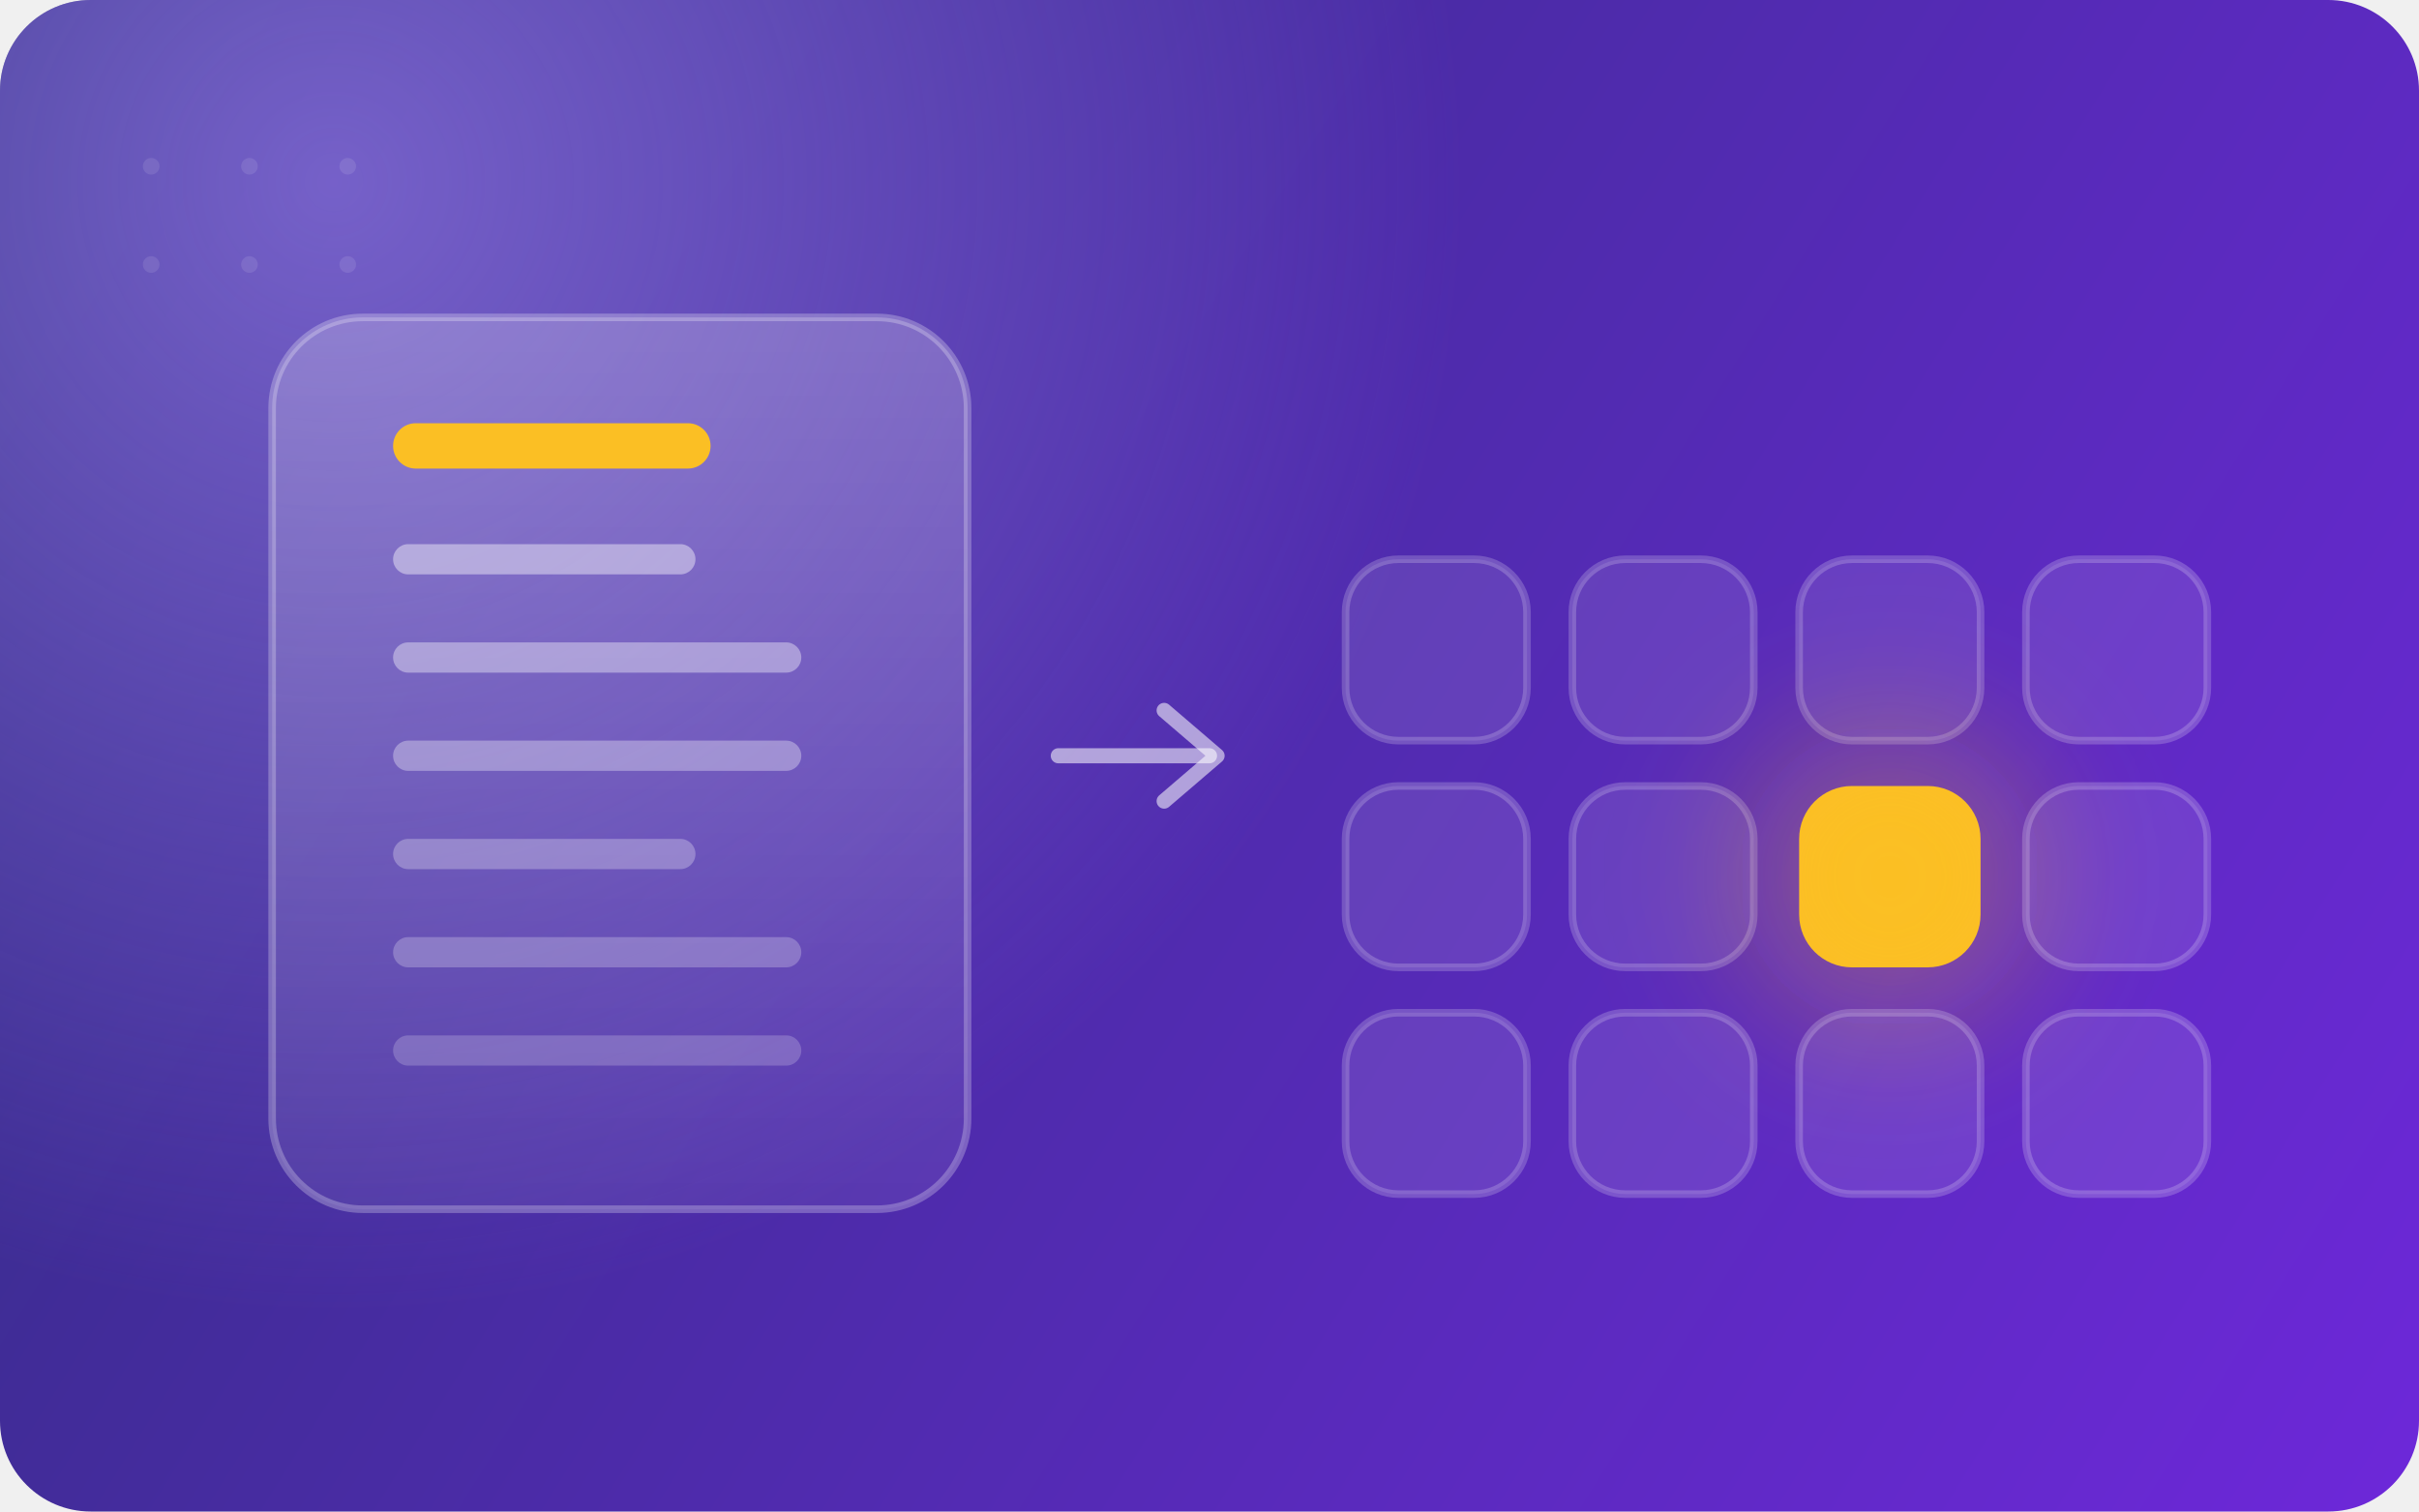
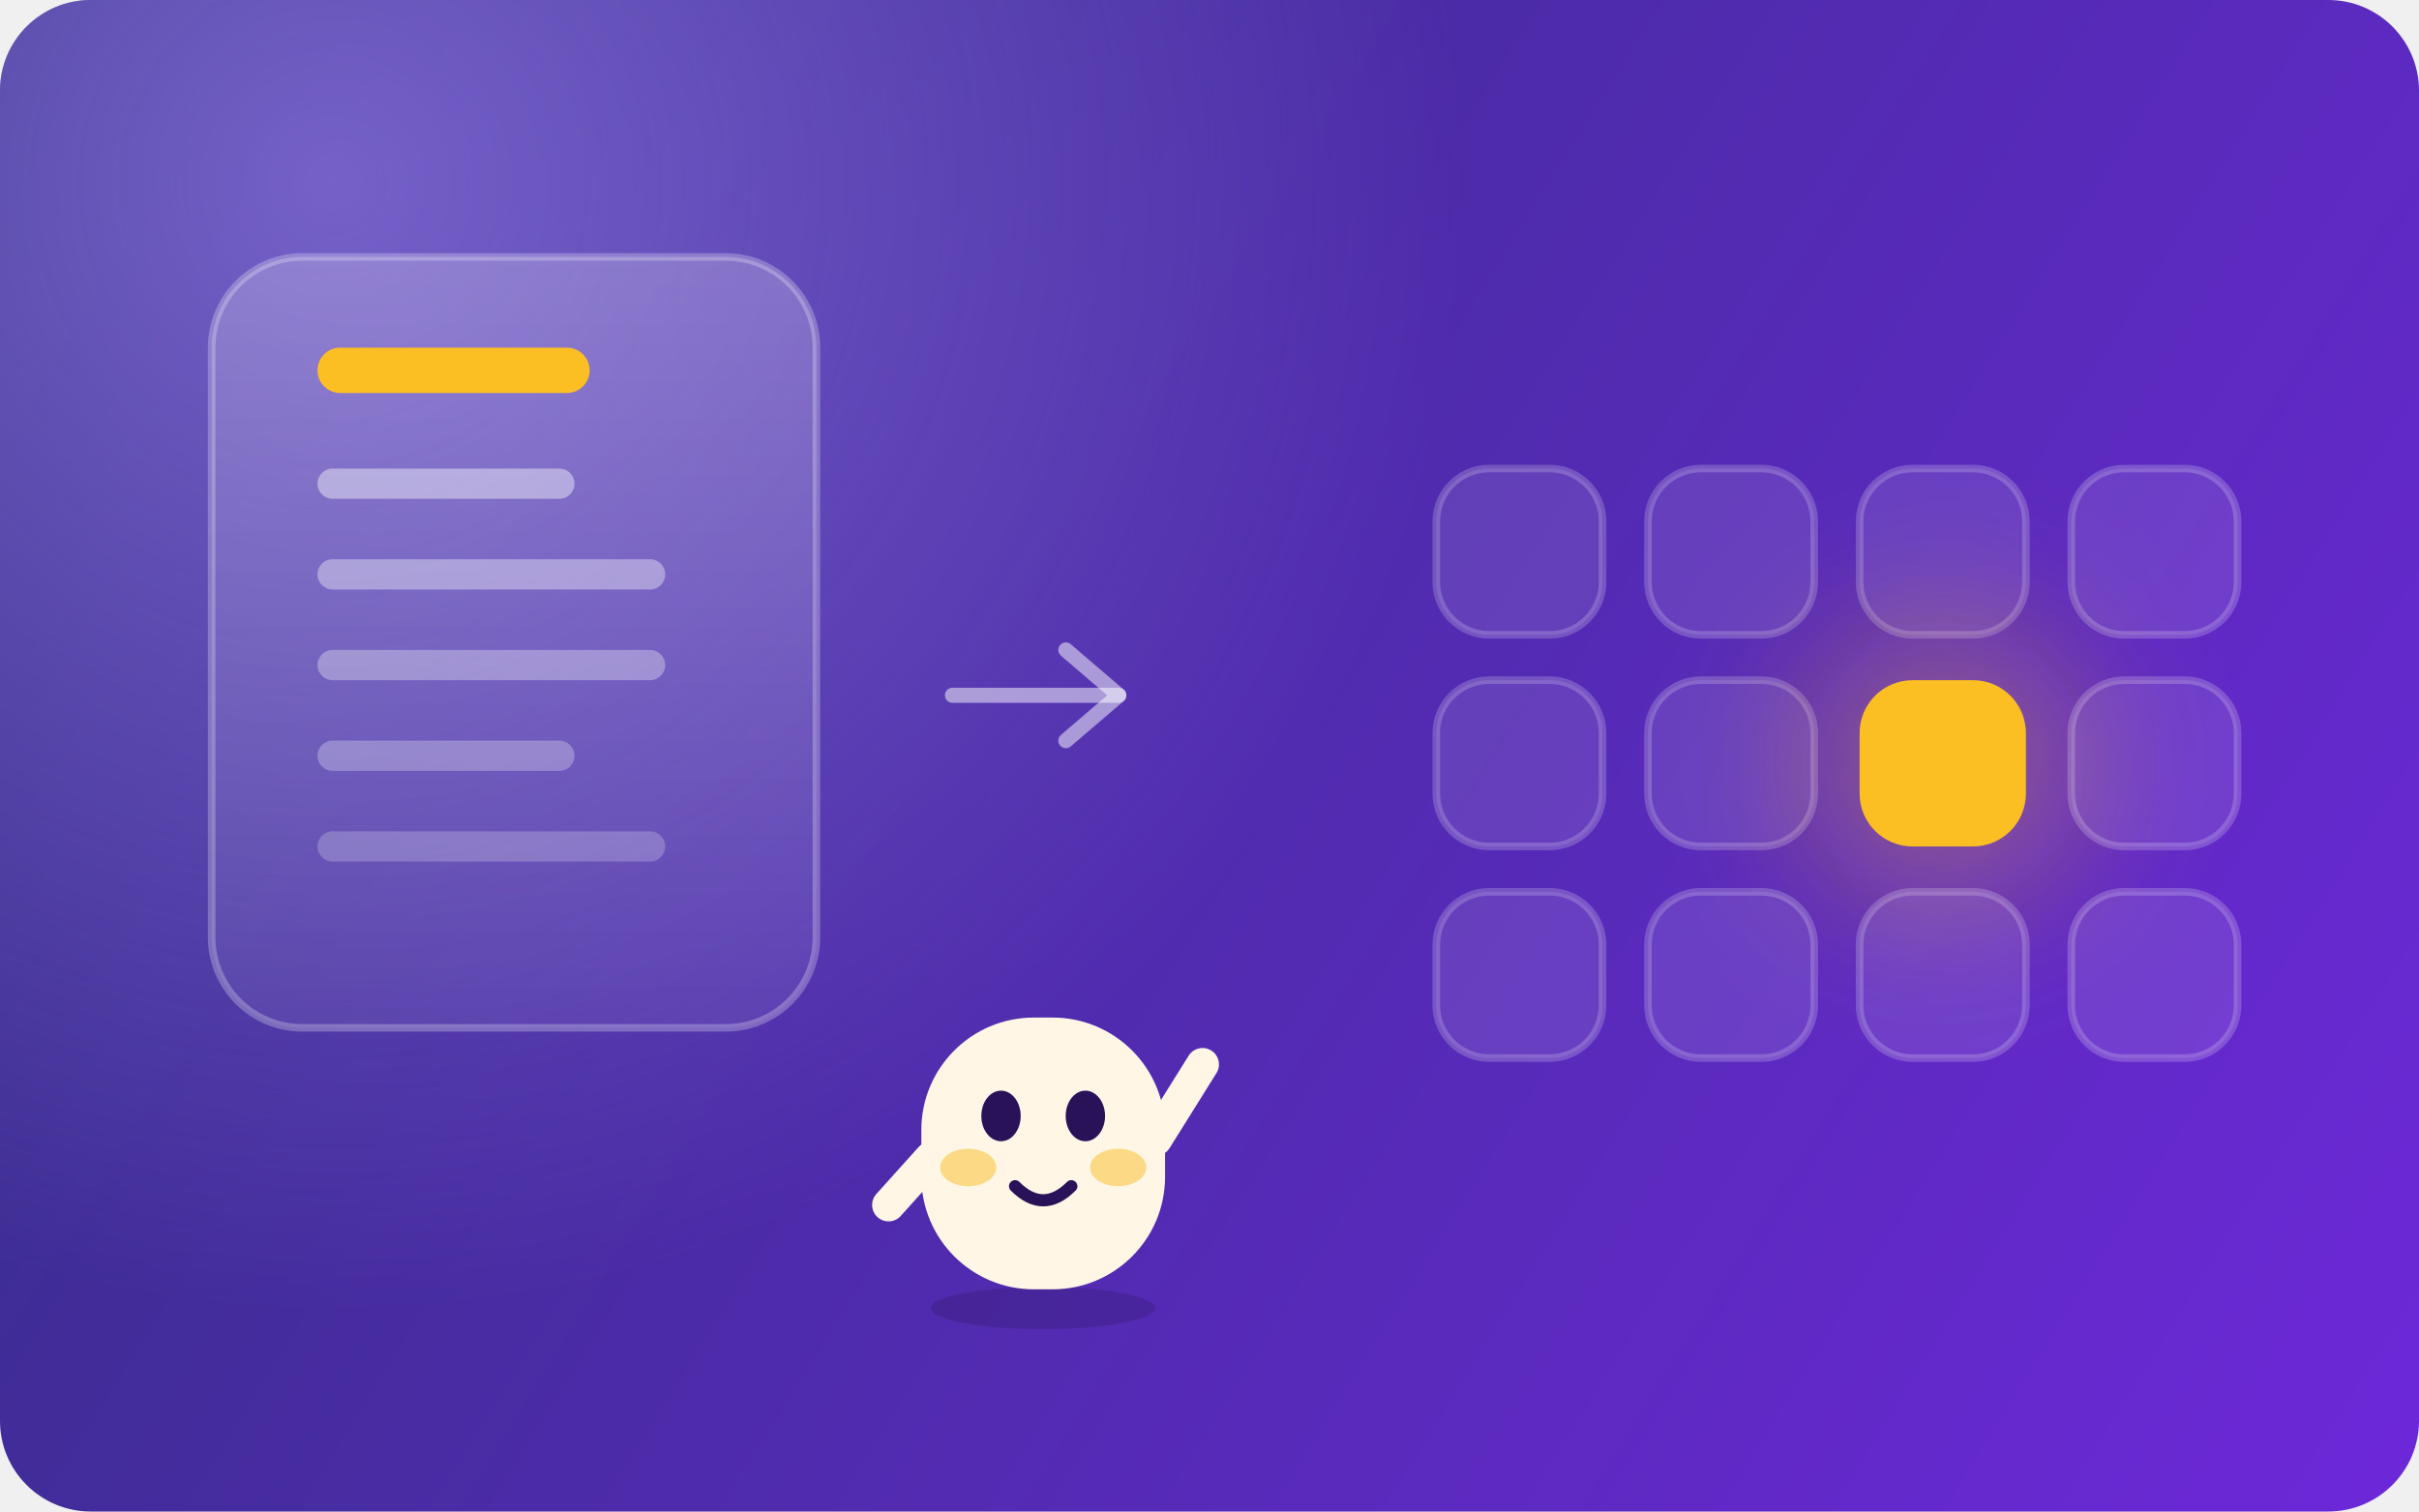
<svg xmlns="http://www.w3.org/2000/svg" width="320" height="200" viewBox="0 0 320 200" fill="none" role="img">
  <defs>
    <linearGradient id="g1" x1="0" y1="0" x2="320" y2="200" gradientUnits="userSpaceOnUse">
      <stop stop-color="#312E81" />
      <stop offset="1" stop-color="#6D28D9" />
    </linearGradient>
    <radialGradient id="o1" cx="0" cy="0" r="1" gradientUnits="userSpaceOnUse" gradientTransform="translate(44 24) scale(150)">
      <stop stop-color="#A78BFA" stop-opacity="0.55" />
      <stop offset="1" stop-color="#A78BFA" stop-opacity="0" />
    </radialGradient>
    <linearGradient id="s1" x1="0" y1="0" x2="0" y2="1">
      <stop stop-color="#fff" stop-opacity="0.22" />
      <stop offset="1" stop-color="#fff" stop-opacity="0.06" />
    </linearGradient>
    <filter id="b1" x="-60%" y="-60%" width="220%" height="220%">
      <feGaussianBlur stdDeviation="10" />
    </filter>
    <clipPath id="c1">
      <rect width="320" height="200" rx="12" />
    </clipPath>
  </defs>
+   <style>
+       .fl1 { transform-box: fill-box; transform-origin: center;
+              animation: f1 3.6s ease-in-out 0s infinite; }
+       @keyframes f1 { 0%,100% { transform: translateY(0) } 50% { transform: translateY(-5px) } }
+       .ey1 { transform-box: fill-box; transform-origin: center;
+              animation: b1 5.4s ease-in-out 1.1s infinite; }
+       @keyframes b1 { 0%,93%,100% { transform: scaleY(1) } 96% { transform: scaleY(0.12) } }
+       .pl1 { transform-box: fill-box; transform-origin: center;
+              animation: p1 2.8s ease-in-out infinite; }
+       @keyframes p1 { 0%,100% { opacity: .55 } 50% { opacity: 1 } }
+       @media (prefers-reduced-motion: reduce) {
+         .fl1, .ey1, .pl1 { animation: none }
+       }
+     </style>
  <g clip-path="url(#c1)">
    <rect width="320" height="200" fill="url(#g1)" />
    <rect width="320" height="200" fill="url(#o1)" />
-     <circle cx="20" cy="22" r="1.1" fill="#fff" fill-opacity="0.1" />
-     <circle cx="33" cy="22" r="1.1" fill="#fff" fill-opacity="0.1" />
-     <circle cx="46" cy="22" r="1.1" fill="#fff" fill-opacity="0.1" />
-     <circle cx="20" cy="35" r="1.1" fill="#fff" fill-opacity="0.1" />
-     <circle cx="33" cy="35" r="1.1" fill="#fff" fill-opacity="0.1" />
-     <circle cx="46" cy="35" r="1.1" fill="#fff" fill-opacity="0.1" />
-     <rect x="36" y="42" width="92" height="118" rx="12" fill="url(#s1)" stroke="#fff" stroke-opacity="0.26" />
-     <rect x="52" y="56" width="42" height="6" rx="3" fill="#FBBF24" />
-     <rect x="52" y="72" width="40" height="4" rx="2" fill="#fff" fill-opacity="0.42" />
-     <rect x="52" y="85" width="54" height="4" rx="2" fill="#fff" fill-opacity="0.38" />
-     <rect x="52" y="98" width="54" height="4" rx="2" fill="#fff" fill-opacity="0.33" />
-     <rect x="52" y="111" width="40" height="4" rx="2" fill="#fff" fill-opacity="0.28" />
-     <rect x="52" y="124" width="54" height="4" rx="2" fill="#fff" fill-opacity="0.24" />
-     <rect x="52" y="137" width="54" height="4" rx="2" fill="#fff" fill-opacity="0.20" />
-     <path d="M140 100 h20" stroke="#fff" stroke-opacity="0.55" stroke-width="2" stroke-linecap="round" />
-     <path d="M154 94 l7 6 -7 6" stroke="#fff" stroke-opacity="0.55" stroke-width="2" stroke-linecap="round" stroke-linejoin="round" fill="none" />
-     <rect x="178" y="74" width="24" height="24" rx="7" fill="#fff" fill-opacity="0.10" stroke="#fff" stroke-opacity="0.20" />
-     <rect x="208" y="74" width="24" height="24" rx="7" fill="#fff" fill-opacity="0.10" stroke="#fff" stroke-opacity="0.20" />
-     <rect x="238" y="74" width="24" height="24" rx="7" fill="#fff" fill-opacity="0.10" stroke="#fff" stroke-opacity="0.20" />
-     <rect x="268" y="74" width="24" height="24" rx="7" fill="#fff" fill-opacity="0.10" stroke="#fff" stroke-opacity="0.20" />
-     <rect x="178" y="104" width="24" height="24" rx="7" fill="#fff" fill-opacity="0.10" stroke="#fff" stroke-opacity="0.20" />
-     <rect x="208" y="104" width="24" height="24" rx="7" fill="#fff" fill-opacity="0.10" stroke="#fff" stroke-opacity="0.20" />
-     <rect x="238" y="104" width="24" height="24" rx="7" fill="#FBBF24" />
-     <circle cx="250" cy="116" r="20" fill="#FBBF24" fill-opacity="0.30" filter="url(#b1)" />
-     <rect x="268" y="104" width="24" height="24" rx="7" fill="#fff" fill-opacity="0.10" stroke="#fff" stroke-opacity="0.20" />
-     <rect x="178" y="134" width="24" height="24" rx="7" fill="#fff" fill-opacity="0.10" stroke="#fff" stroke-opacity="0.20" />
-     <rect x="208" y="134" width="24" height="24" rx="7" fill="#fff" fill-opacity="0.10" stroke="#fff" stroke-opacity="0.20" />
-     <rect x="238" y="134" width="24" height="24" rx="7" fill="#fff" fill-opacity="0.10" stroke="#fff" stroke-opacity="0.20" />
-     <rect x="268" y="134" width="24" height="24" rx="7" fill="#fff" fill-opacity="0.10" stroke="#fff" stroke-opacity="0.20" />
+     <rect x="28" y="34" width="80" height="102" rx="12" fill="url(#s1)" stroke="#fff" stroke-opacity="0.26" />
+     <rect x="42" y="46" width="36" height="6" rx="3" fill="#FBBF24" />
+     <rect x="42" y="62" width="34" height="4" rx="2" fill="#fff" fill-opacity="0.42" />
+     <rect x="42" y="74" width="46" height="4" rx="2" fill="#fff" fill-opacity="0.37" />
+     <rect x="42" y="86" width="46" height="4" rx="2" fill="#fff" fill-opacity="0.32" />
+     <rect x="42" y="98" width="34" height="4" rx="2" fill="#fff" fill-opacity="0.27" />
+     <rect x="42" y="110" width="46" height="4" rx="2" fill="#fff" fill-opacity="0.22" />
+     <rect x="190" y="62" width="22" height="22" rx="7" fill="#fff" fill-opacity="0.10" stroke="#fff" stroke-opacity="0.20" />
+     <rect x="218" y="62" width="22" height="22" rx="7" fill="#fff" fill-opacity="0.10" stroke="#fff" stroke-opacity="0.20" />
+     <rect x="246" y="62" width="22" height="22" rx="7" fill="#fff" fill-opacity="0.10" stroke="#fff" stroke-opacity="0.20" />
+     <rect x="274" y="62" width="22" height="22" rx="7" fill="#fff" fill-opacity="0.10" stroke="#fff" stroke-opacity="0.20" />
+     <rect x="190" y="90" width="22" height="22" rx="7" fill="#fff" fill-opacity="0.10" stroke="#fff" stroke-opacity="0.20" />
+     <rect x="218" y="90" width="22" height="22" rx="7" fill="#fff" fill-opacity="0.10" stroke="#fff" stroke-opacity="0.20" />
+     <circle cx="257" cy="101" r="19" fill="#FBBF24" fill-opacity="0.32" filter="url(#b1)" />
+     <rect x="246" y="90" width="22" height="22" rx="7" fill="#FBBF24" />
+     <rect x="274" y="90" width="22" height="22" rx="7" fill="#fff" fill-opacity="0.10" stroke="#fff" stroke-opacity="0.20" />
+     <rect x="190" y="118" width="22" height="22" rx="7" fill="#fff" fill-opacity="0.10" stroke="#fff" stroke-opacity="0.20" />
+     <rect x="218" y="118" width="22" height="22" rx="7" fill="#fff" fill-opacity="0.10" stroke="#fff" stroke-opacity="0.20" />
+     <rect x="246" y="118" width="22" height="22" rx="7" fill="#fff" fill-opacity="0.10" stroke="#fff" stroke-opacity="0.20" />
+     <rect x="274" y="118" width="22" height="22" rx="7" fill="#fff" fill-opacity="0.10" stroke="#fff" stroke-opacity="0.20" />
+     <path d="M126 92 h22" stroke="#fff" stroke-opacity="0.5" stroke-width="2" stroke-linecap="round" class="pl1" />
+     <path d="M141 86 l7 6 -7 6" stroke="#fff" stroke-opacity="0.5" stroke-width="2" stroke-linecap="round" stroke-linejoin="round" fill="none" class="pl1" />
+     <g transform="translate(138 152) scale(0.62)">
+       <g class="fl1">
+         <ellipse cx="0" cy="34" rx="24" ry="4.5" fill="#000" fill-opacity="0.13" />
+         <path d="M-24 2 L-33 12" stroke="#FFF6E6" stroke-width="7" stroke-linecap="round" />
+         <path d="M24 -2 L34 -18" stroke="#FFF6E6" stroke-width="7" stroke-linecap="round" />
+         <rect x="-26" y="-28" width="52" height="58" rx="24" fill="#FFF6E6" />
+         <ellipse cx="-16" cy="4" rx="6" ry="4" fill="#FBBF24" fill-opacity="0.5" />
+         <ellipse cx="16" cy="4" rx="6" ry="4" fill="#FBBF24" fill-opacity="0.5" />
+         <ellipse class="ey1" cx="-9" cy="-7" rx="4.2" ry="5.4" fill="#2A1259" />
+         <ellipse class="ey1" cx="9" cy="-7" rx="4.2" ry="5.4" fill="#2A1259" />
+         <path d="M-6 8 q6 6 12 0" stroke="#2A1259" stroke-width="2.6" stroke-linecap="round" fill="none" />
+       </g>
+     </g>
  </g>
</svg>
